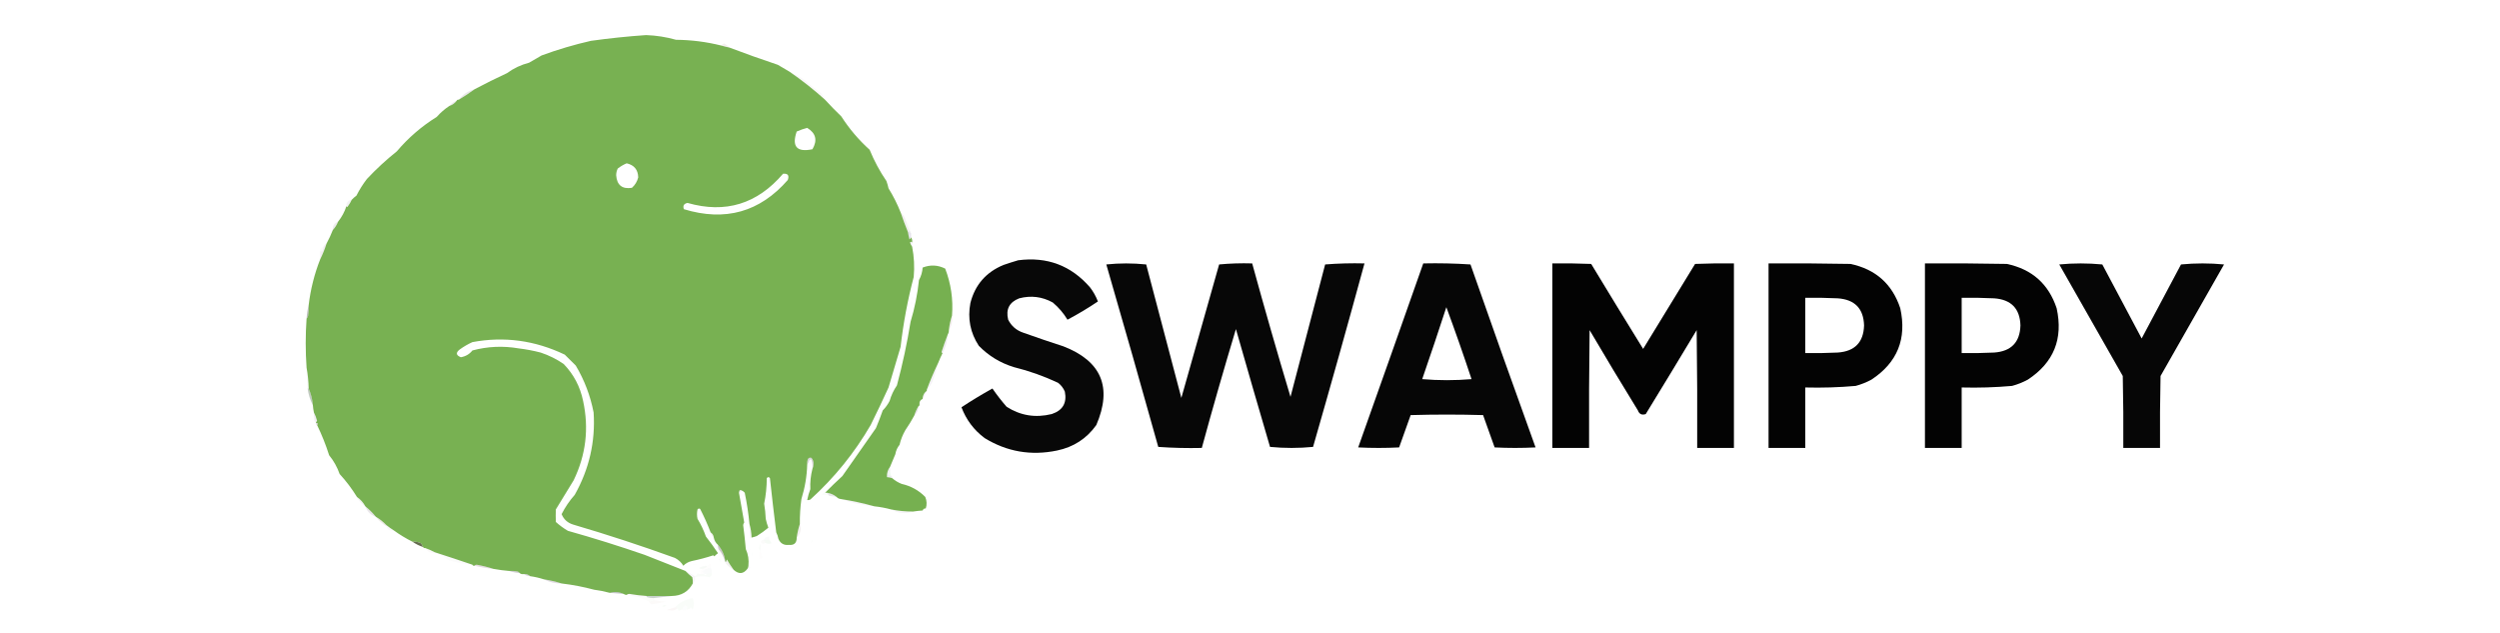
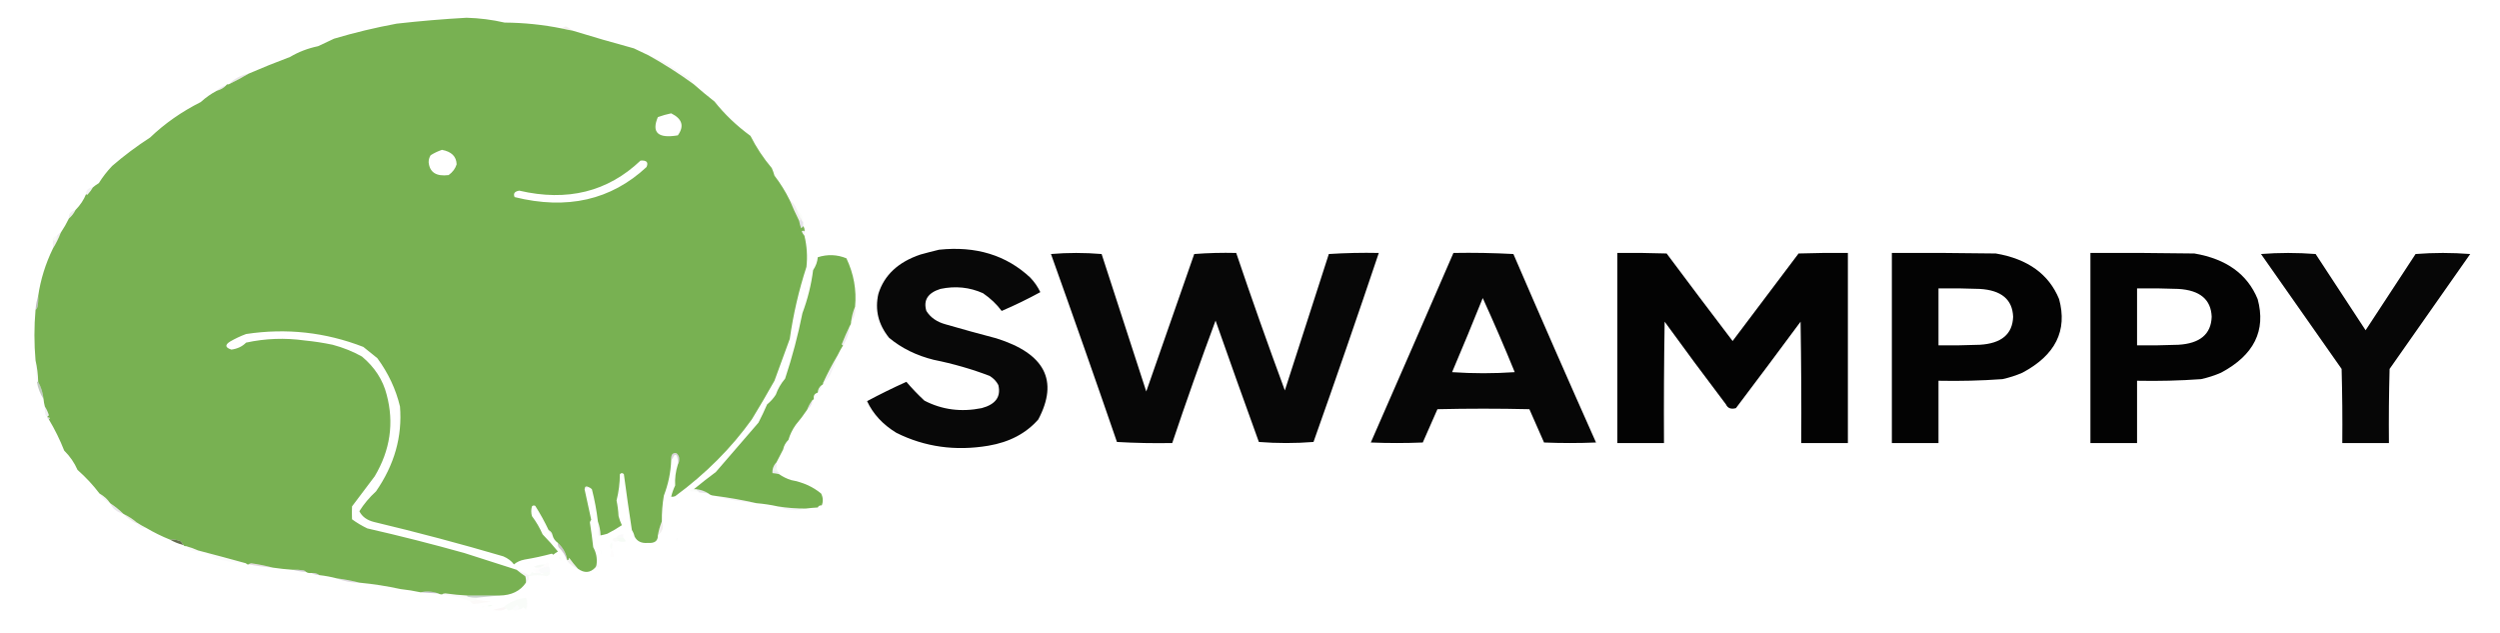
<svg xmlns="http://www.w3.org/2000/svg" width="261" height="66" viewBox="0 0 261 66" fill="none" version="1.1" id="svg18" xml:space="preserve">
  <defs id="defs22" />
  <symbol id="logo-symbol-wordmark">
    <path d="M60.754 14.403C59.814 7.419 53.727 1.916 46.512 0.849C45.294 0.669 40.682 0.013 29.997 0.013H29.918C19.23 0.013 16.937 0.669 15.72 0.849C8.705 1.886 2.299 6.832 0.745 13.898C-0.003 17.378 -0.083 21.237 0.056 24.776C0.254 29.851 0.293 34.918 0.753 39.973C1.072 43.331 1.628 46.661 2.417 49.941C3.894 55.997 9.875 61.037 15.734 63.093C22.008 65.237 28.754 65.593 35.218 64.121C35.929 63.956 36.632 63.764 37.325 63.545C38.897 63.046 40.738 62.487 42.091 61.507C42.11 61.493 42.125 61.475 42.136 61.455C42.147 61.434 42.153 61.412 42.153 61.389V56.49C42.153 56.469 42.148 56.447 42.138 56.428C42.129 56.409 42.115 56.392 42.098 56.379C42.081 56.365 42.061 56.356 42.04 56.351C42.019 56.346 41.997 56.347 41.976 56.351C37.834 57.341 33.59 57.836 29.332 57.829C22.005 57.829 20.034 54.351 19.469 52.904C19.016 51.653 18.727 50.348 18.612 49.022C18.611 49 18.615 48.977 18.624 48.957C18.633 48.937 18.647 48.919 18.664 48.904C18.682 48.89 18.702 48.88 18.724 48.876C18.745 48.871 18.768 48.871 18.79 48.877C22.862 49.859 27.037 50.355 31.227 50.354C32.234 50.354 33.239 50.354 34.246 50.328C38.46 50.209 42.901 49.994 47.047 49.184C47.15 49.164 47.253 49.146 47.342 49.119C53.881 47.864 60.104 43.923 60.736 33.943C60.76 33.55 60.819 29.828 60.819 29.42C60.822 28.035 61.265 19.591 60.754 14.403Z" fill="url(#paint0_linear_89_11)" id="path2" />
    <path d="M12.344 18.303C12.344 16.267 13.978 14.619 15.997 14.619C18.016 14.619 19.65 16.267 19.65 18.303C19.65 20.34 18.016 21.987 15.997 21.987C13.978 21.987 12.344 20.34 12.344 18.303Z" fill="currentColor" id="path4" />
    <path d="M66.148 21.468V38.384H59.499V21.974C59.499 18.511 58.058 16.76 55.164 16.76C51.975 16.76 50.367 18.848 50.367 22.96V31.95H43.769V22.96C43.769 18.835 42.174 16.76 38.971 16.76C36.09 16.76 34.637 18.511 34.637 21.974V38.384H28V21.468C28 18.018 28.875 15.268 30.624 13.231C32.437 11.195 34.804 10.157 37.736 10.157C41.132 10.157 43.717 11.48 45.415 14.114L47.074 16.915L48.733 14.114C50.431 11.48 53.004 10.157 56.412 10.157C59.344 10.157 61.711 11.195 63.525 13.231C65.274 15.268 66.148 18.005 66.148 21.468ZM89.03 29.874C90.406 28.409 91.062 26.579 91.062 24.361C91.062 22.143 90.406 20.301 89.03 18.9C87.705 17.434 86.033 16.734 84.001 16.734C81.969 16.734 80.296 17.434 78.972 18.9C77.647 20.301 76.991 22.143 76.991 24.361C76.991 26.579 77.647 28.422 78.972 29.874C80.296 31.275 81.969 31.989 84.001 31.989C86.033 31.989 87.705 31.288 89.03 29.874ZM91.062 10.832H97.609V37.891H91.062V34.7C89.081 37.346 86.342 38.656 82.779 38.656C79.216 38.656 76.477 37.307 74.046 34.544C71.653 31.781 70.444 28.37 70.444 24.374C70.444 20.379 71.666 17.019 74.046 14.256C76.489 11.493 79.383 10.092 82.779 10.092C86.174 10.092 89.081 11.389 91.062 14.036V10.845V10.832ZM119.654 23.868C121.583 25.334 122.548 27.384 122.496 29.978C122.496 32.741 121.532 34.907 119.551 36.412C117.57 37.878 115.178 38.63 112.284 38.63C107.049 38.63 103.499 36.464 101.621 32.196L107.306 28.785C108.065 31.107 109.737 32.3 112.284 32.3C114.625 32.3 115.782 31.548 115.782 29.978C115.782 28.837 114.265 27.812 111.165 27.008C109.995 26.683 109.03 26.359 108.271 26.087C107.204 25.659 106.29 25.166 105.532 24.569C103.654 23.103 102.689 21.157 102.689 18.667C102.689 16.02 103.602 13.906 105.429 12.388C107.306 10.819 109.596 10.066 112.335 10.066C116.709 10.066 119.898 11.96 121.982 15.8L116.4 19.043C115.59 17.201 114.213 16.28 112.335 16.28C110.355 16.28 109.39 17.032 109.39 18.498C109.39 19.64 110.908 20.664 114.008 21.468C116.4 22.013 118.278 22.818 119.641 23.855L119.654 23.868ZM140.477 17.538H134.741V28.798C134.741 30.147 135.255 30.964 136.22 31.34C136.927 31.613 138.355 31.665 140.49 31.561V37.891C136.079 38.436 132.876 37.995 130.998 36.542C129.12 35.141 128.207 32.534 128.207 28.811V17.538H123.795V10.832H128.207V5.37L134.754 3.256V10.832H140.49V17.538H140.477ZM161.352 29.719C162.677 28.318 163.333 26.528 163.333 24.361C163.333 22.195 162.677 20.418 161.352 19.004C160.027 17.603 158.407 16.889 156.426 16.889C154.445 16.889 152.825 17.59 151.5 19.004C150.227 20.47 149.571 22.247 149.571 24.361C149.571 26.476 150.227 28.253 151.5 29.719C152.825 31.12 154.445 31.833 156.426 31.833C158.407 31.833 160.027 31.133 161.352 29.719ZM146.883 34.531C144.297 31.768 143.024 28.422 143.024 24.361C143.024 20.301 144.297 17.006 146.883 14.243C149.468 11.48 152.67 10.079 156.426 10.079C160.182 10.079 163.384 11.48 165.97 14.243C168.555 17.006 169.88 20.418 169.88 24.361C169.88 28.305 168.555 31.768 165.97 34.531C163.384 37.294 160.233 38.643 156.426 38.643C152.619 38.643 149.468 37.294 146.883 34.531ZM191.771 29.874C193.095 28.409 193.751 26.579 193.751 24.361C193.751 22.143 193.095 20.301 191.771 18.9C190.446 17.434 188.774 16.734 186.742 16.734C184.709 16.734 183.037 17.434 181.661 18.9C180.336 20.301 179.68 22.143 179.68 24.361C179.68 26.579 180.336 28.422 181.661 29.874C183.037 31.275 184.761 31.989 186.742 31.989C188.722 31.989 190.446 31.288 191.771 29.874ZM193.751 0H200.298V37.891H193.751V34.7C191.822 37.346 189.082 38.656 185.52 38.656C181.957 38.656 179.179 37.307 176.735 34.544C174.343 31.781 173.134 28.37 173.134 24.374C173.134 20.379 174.356 17.019 176.735 14.256C179.166 11.493 182.111 10.092 185.52 10.092C188.928 10.092 191.822 11.389 193.751 14.036V0.013V0ZM223.308 29.706C224.633 28.305 225.289 26.515 225.289 24.348C225.289 22.182 224.633 20.405 223.308 18.991C221.983 17.59 220.363 16.877 218.382 16.877C216.401 16.877 214.78 17.577 213.456 18.991C212.182 20.457 211.526 22.234 211.526 24.348C211.526 26.463 212.182 28.24 213.456 29.706C214.78 31.107 216.401 31.82 218.382 31.82C220.363 31.82 221.983 31.12 223.308 29.706ZM208.838 34.518C206.253 31.755 204.98 28.409 204.98 24.348C204.98 20.288 206.253 16.993 208.838 14.23C211.424 11.467 214.626 10.066 218.382 10.066C222.137 10.066 225.34 11.467 227.925 14.23C230.511 16.993 231.835 20.405 231.835 24.348C231.835 28.292 230.511 31.755 227.925 34.518C225.34 37.281 222.189 38.63 218.382 38.63C214.575 38.63 211.424 37.281 208.838 34.518ZM260.17 21.261V37.878H253.623V22.13C253.623 20.34 253.173 18.991 252.247 17.966C251.385 17.045 250.164 16.565 248.594 16.565C244.89 16.565 243.012 18.783 243.012 23.272V37.878H236.466V10.832H243.012V13.867C244.581 11.325 247.077 10.079 250.575 10.079C253.366 10.079 255.656 11.052 257.431 13.05C259.257 15.047 260.17 17.759 260.17 21.274" fill="currentColor" id="path6" />
    <defs id="defs13">
      <linearGradient id="paint0_linear_89_11" x1="30.5" y1="0.013" x2="30.5" y2="65.013" gradientUnits="userSpaceOnUse">
        <stop stop-color="#6364FF" id="stop8" />
        <stop offset="1" stop-color="#563ACC" id="stop10" />
      </linearGradient>
    </defs>
  </symbol>
-   <g style="clip-rule:evenodd;fill-rule:evenodd;image-rendering:optimizeQuality;shape-rendering:geometricPrecision;text-rendering:geometricPrecision" id="g3832" transform="matrix(0.1096143,0,0,0.1088399,23.74264,-16.74359)">
+   <g style="clip-rule:evenodd;fill-rule:evenodd;image-rendering:optimizeQuality;shape-rendering:geometricPrecision;text-rendering:geometricPrecision" id="g3832" transform="matrix(0.1391805,0,0,0.1121193,-6.797493,-19.16875)">
    <g id="g3180">
      <path style="opacity:1" fill="#78b152" d="m 470.5,197.5 c 2.615,0.791 5.282,1.457 8,2 15.173,5.781 30.506,11.281 46,16.5 3.694,2.178 7.361,4.345 11,6.5 11.928,8.263 23.261,17.263 34,27 4.936,5.438 10.103,10.771 15.5,16 7.605,11.899 16.605,22.566 27,32 4.315,10.635 9.649,20.635 16,30 0.822,2.288 1.489,4.622 2,7 4.533,7.352 8.367,15.019 11.5,23 2.156,6.473 4.489,12.807 7,19 0.338,2.354 0.838,4.687 1.5,7 0.717,-0.544 1.217,-1.211 1.5,-2 0.951,1.419 1.284,3.085 1,5 -0.863,-0.963 -1.53,-0.963 -2,0 0.494,1.526 1.161,2.859 2,4 1.862,9.578 2.362,19.244 1.5,29 -5.726,21.812 -9.893,44.145 -12.5,67 -3.833,13 -7.667,26 -11.5,39 -5.478,12.109 -11.145,24.109 -17,36 -15.434,26.775 -34.601,50.608 -57.5,71.5 -0.948,0.483 -1.948,0.649 -3,0.5 0.699,-3.596 1.699,-7.096 3,-10.5 -0.34,-6.408 0.327,-12.908 2,-19.5 0.658,-1.293 0.992,-2.793 1,-4.5 0.195,-2.352 -0.472,-4.352 -2,-6 -1.496,-0.507 -2.663,-0.007 -3.5,1.5 -0.494,1.634 -0.66,3.301 -0.5,5 -0.283,10.963 -2.116,21.963 -5.5,33 -1.098,7.964 -1.598,15.964 -1.5,24 -1.363,4.132 -2.363,8.465 -3,13 0.092,5.168 -2.408,7.502 -7.5,7 -4.809,0.534 -8.143,-1.466 -10,-6 -0.36,-2.108 -1.027,-4.108 -2,-6 -2.148,-17.331 -4.148,-34.664 -6,-52 -1,-1.333 -2,-1.333 -3,0 -0.031,8.307 -0.864,16.474 -2.5,24.5 0.805,4.749 1.305,9.582 1.5,14.5 0.606,2.93 1.44,5.763 2.5,8.5 -3.49,2.911 -7.156,5.578 -11,8 -1.654,0.608 -3.321,1.108 -5,1.5 -0.124,-4.549 -0.791,-8.882 -2,-13 -0.952,-10.097 -2.452,-20.097 -4.5,-30 -0.708,-0.881 -1.542,-1.547 -2.5,-2 -1.832,-1.218 -2.832,-0.551 -3,2 1.673,9.23 3.34,18.73 5,28.5 -0.559,0.725 -0.892,1.558 -1,2.5 0.983,7.644 1.816,15.31 2.5,23 2.259,5.061 3.092,10.395 2.5,16 -0.057,1.109 -0.39,2.109 -1,3 -3.831,4.989 -8.165,5.322 -13,1 -2.311,-3.163 -4.478,-6.497 -6.5,-10 -0.464,0.594 -0.631,1.261 -0.5,2 -0.333,0 -0.667,0 -1,0 -0.715,-6.091 -3.048,-11.424 -7,-16 -2.088,-1.836 -3.421,-4.169 -4,-7 -0.25,-2.174 -1.25,-3.841 -3,-5 -2.935,-7.701 -6.268,-15.201 -10,-22.5 -0.949,-0.617 -1.782,-0.451 -2.5,0.5 -0.667,3 -0.667,6 0,9 3.231,5.341 5.898,11.008 8,17 4.091,5.195 7.924,10.528 11.5,16 -1.26,0.882 -2.426,1.882 -3.5,3 -0.333,-0.333 -0.667,-0.667 -1,-1 -6.693,2.229 -13.526,4.062 -20.5,5.5 -3.184,0.754 -5.851,2.254 -8,4.5 -1.836,-3.137 -4.503,-5.637 -8,-7.5 -31.955,-11.652 -64.288,-22.318 -97,-32 -5.292,-1.628 -8.958,-4.962 -11,-10 3.384,-6.713 7.55,-12.88 12.5,-18.5 13.809,-24.737 19.809,-51.07 18,-79 -3.085,-16.035 -8.752,-31.035 -17,-45 -3.5,-3.5 -7,-7 -10.5,-10.5 -28.432,-13.691 -57.765,-17.691 -88,-12 -4.28,1.967 -8.28,4.3 -12,7 -4.03,3.123 -3.697,5.623 1,7.5 4.552,-0.783 8.219,-2.95 11,-6.5 14.49,-3.907 29.156,-4.574 44,-2 7.095,0.857 14.095,2.191 21,4 7.891,2.612 15.224,6.279 22,11 9.56,9.974 15.726,21.807 18.5,35.5 5.675,26.329 2.675,51.663 -9,76 -5.667,9.333 -11.333,18.667 -17,28 -0.145,3.839 -0.145,7.839 0,12 3.573,3.248 7.407,6.081 11.5,8.5 24.534,6.938 48.867,14.605 73,23 13.044,5.105 26.044,10.272 39,15.5 1.998,2.1 4.165,4.1 6.5,6 0.495,1.973 0.662,3.973 0.5,6 -4.241,7.875 -10.907,11.875 -20,12 -8,0 -16,0 -24,0 -5.529,-0.379 -11.029,-1.045 -16.5,-2 -1.07,0.028 -1.903,0.361 -2.5,1 -1.109,-0.057 -2.109,-0.39 -3,-1 -4.254,-1.909 -8.588,-2.242 -13,-1 -4.907,-1.319 -9.907,-2.319 -15,-3 -10.06,-2.745 -20.393,-4.745 -31,-6 -5.447,-1.777 -11.114,-3.11 -17,-4 -4.237,-1.381 -8.57,-2.381 -13,-3 -1.602,-1.574 -3.602,-2.241 -6,-2 -1.599,0.268 -2.932,-0.066 -4,-1 -0.418,-0.722 -1.084,-1.222 -2,-1.5 -2.646,-0.497 -5.313,-0.664 -8,-0.5 -5.047,-0.422 -10.047,-1.089 -15,-2 -5.113,-1.695 -10.447,-3.029 -16,-4 -0.916,0.043 -1.583,0.376 -2,1 -0.992,0.172 -1.658,-0.162 -2,-1 -11.334,-3.886 -23.334,-7.886 -36,-12 -2.814,-1.57 -5.814,-2.903 -9,-4 -0.992,0.172 -1.658,-0.162 -2,-1 -0.528,-1.221 -1.195,-2.387 -2,-3.5 -2.704,-1.356 -5.371,-1.856 -8,-1.5 -6.342,-3.168 -12.342,-6.835 -18,-11 -2.391,-1.482 -4.724,-3.149 -7,-5 -2.96,-3.145 -6.293,-5.812 -10,-8 -3.048,-3.715 -6.381,-7.048 -10,-10 -1.93,-3.6 -4.597,-6.6 -8,-9 -4.749,-7.802 -10.249,-15.135 -16.5,-22 -2.305,-6.613 -5.638,-12.613 -10,-18 -3.151,-9.957 -6.985,-19.624 -11.5,-29 1.257,-1.123 0.924,-1.789 -1,-2 0,-0.333 0,-0.667 0,-1 0.543,-0.06 0.876,-0.393 1,-1 -0.709,-2.884 -1.709,-5.551 -3,-8 -0.493,-2.306 -0.826,-4.639 -1,-7 -0.461,-5.664 -1.794,-10.997 -4,-16 -0.138,-6.863 -0.804,-13.53 -2,-20 -1.096,-15.661 -1.096,-31.328 0,-47 0.768,-0.763 1.268,-1.763 1.5,-3 0.498,-3.317 0.665,-6.65 0.5,-10 1.795,-15.179 5.461,-29.846 11,-44 2.374,-4.777 4.374,-9.777 6,-15 2.28,-4.224 4.279,-8.558 6,-13 2.164,-2.322 3.831,-4.989 5,-8 3.621,-4.587 6.287,-9.587 8,-15 0.31,1.238 0.81,1.238 1.5,0 1.421,-1.905 2.588,-3.905 3.5,-6 1.333,-1.433 2.833,-2.767 4.5,-4 2.833,-5.67 6.166,-11.003 10,-16 8.794,-9.455 18.294,-18.289 28.5,-26.5 10.991,-13.047 23.658,-24.047 38,-33 3.576,-4.082 7.576,-7.582 12,-10.5 2.87,-0.933 5.204,-2.6 7,-5 0.342,-0.838 1.008,-1.172 2,-1 5.18,-3.088 10.18,-6.422 15,-10 10.137,-5.442 20.47,-10.609 31,-15.5 6.294,-4.662 13.294,-7.995 21,-10 4,-2.333 8,-4.667 12,-7 15.363,-5.676 31.029,-10.343 47,-14 17.422,-2.451 34.922,-4.284 52.5,-5.5 9.687,0.335 19.187,1.835 28.5,4.5 14.587,0.124 28.92,1.958 43,5.5 z m 82,79 c 8.299,5.085 9.966,11.918 5,20.5 -14.891,3.108 -19.891,-2.559 -15,-17 3.35,-1.486 6.684,-2.653 10,-3.5 z m -172,34 c 7.147,1.648 10.814,6.148 11,13.5 -0.986,3.955 -2.986,7.289 -6,10 -9.291,1.45 -14.291,-2.55 -15,-12 -0.006,-2.3 0.494,-4.466 1.5,-6.5 2.682,-2.085 5.516,-3.752 8.5,-5 z m 149,10 c 4.568,-0.417 6.068,1.583 4.5,6 -26.624,30.748 -59.624,40.081 -99,28 -1.165,-3.314 0.002,-5.314 3.5,-6 36.065,10.386 66.398,1.053 91,-28 z" id="path3178" />
    </g>
    <g id="g3184">
      <path style="opacity:0.075" fill="#6b3b1f" d="m 478.5,199.5 c -2.718,-0.543 -5.385,-1.209 -8,-2 0.761,-0.891 1.761,-1.558 3,-2 1.919,1.112 3.586,2.446 5,4 z" id="path3182" />
    </g>
    <g id="g3188">
      <path style="opacity:0.039" fill="#4f3942" d="m 535.5,222.5 c 5.27,2.303 10.27,5.136 15,8.5 4.711,4.38 9.711,8.38 15,12 1.732,1.972 3.065,4.139 4,6.5 -10.739,-9.737 -22.072,-18.737 -34,-27 z" id="path3186" />
    </g>
    <g id="g3192">
      <path style="opacity:0.125" fill="#503f48" d="m 235.5,239.5 c -4.82,3.578 -9.82,6.912 -15,10 3.786,-5.066 8.786,-8.4 15,-10 z" id="path3190" />
    </g>
    <g id="g3196">
      <path style="opacity:0.102" fill="#3f2e4a" d="m 218.5,250.5 c -1.796,2.4 -4.13,4.067 -7,5 1.796,-2.4 4.13,-4.067 7,-5 z" id="path3194" />
    </g>
    <g id="g3200">
      <path style="opacity:0.004" fill="#006552" d="m 140.5,289.5 c 1.333,0.667 1.333,0.667 0,0 z" id="path3198" />
    </g>
    <g id="g3204">
      <path style="opacity:0.004" fill="#006500" d="m 124.5,305.5 c 1.333,0.667 1.333,0.667 0,0 z" id="path3202" />
    </g>
    <g id="g3208">
      <path style="opacity:0.059" fill="#333048" d="m 118.5,345.5 c -0.912,2.095 -2.079,4.095 -3.5,6 -0.69,1.238 -1.19,1.238 -1.5,0 -0.132,-3.532 1.534,-5.532 5,-6 z" id="path3206" />
    </g>
    <g id="g3212">
      <path style="opacity:0.09" fill="#3f3c36" d="m 105.5,366.5 c -1.169,3.011 -2.836,5.678 -5,8 -0.353,-3.959 1.313,-6.626 5,-8 z" id="path3210" />
    </g>
    <g id="g3216">
      <path style="opacity:0.02" fill="#218902" d="m 646.5,365.5 c 3.197,3.233 4.864,7.233 5,12 -0.838,-0.342 -1.172,-1.008 -1,-2 -1.891,-3.114 -3.224,-6.448 -4,-10 z" id="path3214" />
    </g>
    <g id="g3220">
      <path style="opacity:0.082" fill="#493336" d="m 641.5,357.5 c 2.493,2.158 4.16,4.824 5,8 0.776,3.552 2.109,6.886 4,10 -0.667,0.333 -1.333,0.667 -2,1 -2.511,-6.193 -4.844,-12.527 -7,-19 z" id="path3218" />
    </g>
    <g id="g3224">
      <path style="opacity:0.122" fill="#281953" d="m 650.5,375.5 c -0.172,0.992 0.162,1.658 1,2 0,1.333 0,2.667 0,4 -0.283,0.789 -0.783,1.456 -1.5,2 -0.662,-2.313 -1.162,-4.646 -1.5,-7 0.667,-0.333 1.333,-0.667 2,-1 z" id="path3222" />
    </g>
    <g id="g3228">
      <path style="opacity:0.055" fill="#331153" d="m 652.5,386.5 c 0,1.333 0,2.667 0,4 -0.839,-1.141 -1.506,-2.474 -2,-4 0.47,-0.963 1.137,-0.963 2,0 z" id="path3226" />
    </g>
    <g id="g3232">
      <path style="opacity:0.024" fill="#206901" d="m 91.5,390.5 c 0.009,1.808 -0.491,3.475 -1.5,5 -0.69,-1.238 -1.19,-1.238 -1.5,0 -0.587,-2.185 0.413,-3.852 3,-5 z" id="path3230" />
    </g>
    <g id="g3236">
      <path style="opacity:0.071" fill="#511f46" d="m 94.5,387.5 c -1.626,5.223 -3.626,10.223 -6,15 0,-2.333 0,-4.667 0,-7 0.31,-1.238 0.81,-1.238 1.5,0 1.009,-1.525 1.509,-3.192 1.5,-5 0.667,-1.333 1.667,-2.333 3,-3 z" id="path3234" />
    </g>
    <g id="g3240">
      <path style="opacity:0.965" fill="#000000" d="m 753.5,403.5 c 27.624,-3.63 50.457,5.037 68.5,26 3.141,4.113 5.641,8.613 7.5,13.5 -9.306,6.324 -18.972,12.158 -29,17.5 -3.699,-6.209 -8.365,-11.709 -14,-16.5 -10.102,-5.616 -20.768,-6.949 -32,-4 -9.434,3.699 -12.934,10.532 -10.5,20.5 3.085,6.136 7.919,10.302 14.5,12.5 12.592,4.531 25.259,8.864 38,13 36.401,14.178 46.901,39.345 31.5,75.5 -9.197,13.028 -21.697,21.195 -37.5,24.5 -24.728,5.157 -47.728,1.157 -69,-12 -10.158,-7.667 -17.491,-17.501 -22,-29.5 9.564,-6.369 19.397,-12.369 29.5,-18 4.109,6.009 8.609,11.842 13.5,17.5 13.209,8.514 27.543,10.848 43,7 10.455,-3.465 14.622,-10.632 12.5,-21.5 -1.4,-3.402 -3.567,-6.236 -6.5,-8.5 -13.49,-6.386 -27.49,-11.386 -42,-15 -12.974,-3.993 -24.141,-10.826 -33.5,-20.5 -8.111,-12.473 -10.778,-26.14 -8,-41 4.379,-17.383 14.879,-29.55 31.5,-36.5 4.754,-1.642 9.421,-3.142 14,-4.5 z" id="path3238" />
    </g>
    <g id="g3244">
      <path style="opacity:0.97" fill="#000000" d="m 837.5,407.5 c 12.506,-1.325 25.173,-1.325 38,0 11.165,42.661 22.332,85.328 33.5,128 12,-42.667 24,-85.333 36,-128 10.418,-0.987 20.918,-1.32 31.5,-1 11.657,42.805 23.82,85.472 36.5,128 11,-42.333 22,-84.667 33,-127 12.42,-0.989 24.92,-1.322 37.5,-1 -15.92,58.763 -32.25,117.43 -49,176 -13.67,1.333 -27.33,1.333 -41,0 -10.988,-37.616 -21.821,-75.283 -32.5,-113 -11.343,37.862 -22.176,75.862 -32.5,114 -13.912,0.323 -27.746,-0.01 -41.5,-1 -16.239,-58.533 -32.739,-116.866 -49.5,-175 z" id="path3242" />
    </g>
    <g id="g3248">
      <path style="opacity:0.976" fill="#000000" d="m 1139.5,406.5 c 15.01,-0.333 30.01,10e-4 45,1 20.38,58.63 41.04,117.13 62,175.5 -13,0.667 -26,0.667 -39,0 -3.67,-10.333 -7.33,-20.667 -11,-31 -23,-0.667 -46,-0.667 -69,0 -3.67,10.333 -7.33,20.667 -11,31 -13,0.667 -26,0.667 -39,0 20.77,-58.803 41.43,-117.636 62,-176.5 z m 22,42 c 8.36,22.752 16.36,45.752 24,69 -15.67,1.333 -31.33,1.333 -47,0 7.88,-22.961 15.54,-45.961 23,-69 z" id="path3246" />
    </g>
    <g id="g3252">
      <path style="opacity:0.988" fill="#000000" d="m 1262.5,406.5 c 12.34,-0.167 24.67,0 37,0.5 16.37,27.25 32.87,54.417 49.5,81.5 16.5,-27.167 33,-54.333 49.5,-81.5 12.33,-0.5 24.66,-0.667 37,-0.5 0,59 0,118 0,177 -11.67,0 -23.33,0 -35,0 0.17,-37.668 0,-75.335 -0.5,-113 -16.04,26.916 -32.21,53.75 -48.5,80.5 -3.67,1.271 -6.17,0.104 -7.5,-3.5 -15.59,-25.501 -30.92,-51.168 -46,-77 -0.5,37.665 -0.67,75.332 -0.5,113 -11.67,0 -23.33,0 -35,0 0,-59 0,-118 0,-177 z" id="path3250" />
    </g>
    <g id="g3256">
      <path style="opacity:0.988" fill="#000000" d="m 1468.5,406.5 c 26,-0.167 52,0 78,0.5 23.99,5.073 39.82,19.24 47.5,42.5 6.41,29.308 -2.75,52.141 -27.5,68.5 -4.77,2.59 -9.77,4.59 -15,6 -15.95,1.422 -31.95,1.922 -48,1.5 0,19.333 0,38.667 0,58 -11.67,0 -23.33,0 -35,0 0,-59 0,-118 0,-177 z m 35,33 c 10.34,-0.166 20.67,0 31,0.5 16.19,1.185 24.52,9.851 25,26 -0.48,16.149 -8.81,24.815 -25,26 -10.33,0.5 -20.66,0.666 -31,0.5 0,-17.667 0,-35.333 0,-53 z" id="path3254" />
    </g>
    <g id="g3260">
      <path style="opacity:0.988" fill="#000000" d="m 1617.5,406.5 c 26,-0.167 52,0 78,0.5 23.99,5.073 39.82,19.24 47.5,42.5 6.41,29.308 -2.75,52.141 -27.5,68.5 -4.77,2.59 -9.77,4.59 -15,6 -15.95,1.422 -31.95,1.922 -48,1.5 0,19.333 0,38.667 0,58 -11.67,0 -23.33,0 -35,0 0,-59 0,-118 0,-177 z m 35,33 c 10.34,-0.166 20.67,0 31,0.5 16.19,1.185 24.52,9.851 25,26 -0.48,16.149 -8.81,24.815 -25,26 -10.33,0.5 -20.66,0.666 -31,0.5 0,-17.667 0,-35.333 0,-53 z" id="path3258" />
    </g>
    <g id="g3264">
      <path style="opacity:0.975" fill="#000000" d="m 1745.5,407.5 c 13.51,-1.326 27.17,-1.326 41,0 12.5,23.667 25,47.333 37.5,71 12.5,-23.667 25,-47.333 37.5,-71 13.67,-1.333 27.33,-1.333 41,0 -20.17,35.667 -40.33,71.333 -60.5,107 -0.5,22.998 -0.67,45.998 -0.5,69 -11.67,0 -23.33,0 -35,0 0.17,-23.002 0,-46.002 -0.5,-69 -20.19,-35.729 -40.36,-71.396 -60.5,-107 z" id="path3262" />
    </g>
    <g id="g3268">
      <path style="opacity:0.02" fill="#0a0017" d="m 652.5,438.5 c 1.073,0.751 1.24,1.751 0.5,3 -0.483,-0.948 -0.649,-1.948 -0.5,-3 z" id="path3266" />
    </g>
    <g id="g3272">
      <path style="opacity:0.008" fill="#114545" d="m 651.5,442.5 c 1.282,1.208 1.282,2.542 0,4 -0.406,-1.057 -0.406,-2.391 0,-4 z" id="path3270" />
    </g>
    <g id="g3276">
      <path style="opacity:0.386" fill="#545955" d="m 77.5,446.5 c 0.165,3.35 -0.002,6.683 -0.5,10 -0.232,1.237 -0.732,2.237 -1.5,3 0.27,-4.528 0.937,-8.861 2,-13 z" id="path3274" />
    </g>
    <g id="g3280">
      <path style="opacity:0.098" fill="#653731" d="m 690.5,456.5 c 0.59,5.14 -0.41,9.807 -3,14 0.51,-4.891 1.51,-9.558 3,-14 z" id="path3278" />
    </g>
    <g id="g3284">
      <path style="opacity:0.106" fill="#483e49" d="m 686.5,474.5 c -0.485,6.438 -2.151,12.438 -5,18 -0.543,-0.06 -0.876,-0.393 -1,-1 1.865,-5.842 3.865,-11.509 6,-17 z" id="path3282" />
    </g>
    <g id="g3288">
      <path style="opacity:0.059" fill="#3b2848" d="m 677.5,501.5 c -1.527,6.064 -3.36,12.064 -5.5,18 -1.306,3.121 -3.14,5.787 -5.5,8 3.287,-8.872 6.954,-17.539 11,-26 z" id="path3286" />
    </g>
    <g id="g3292">
      <path style="opacity:0.031" fill="#2d224e" d="m 75.5,506.5 c 1.196,6.47 1.862,13.137 2,20 -0.333,0 -0.667,0 -1,0 -0.776,-6.637 -1.109,-13.304 -1,-20 z" id="path3290" />
    </g>
    <g id="g3296">
      <path style="opacity:0.067" fill="#2d2538" d="m 665.5,529.5 c -0.435,2.657 -1.435,4.991 -3,7 0.052,-2.846 1.052,-5.18 3,-7 z" id="path3294" />
    </g>
    <g id="g3300">
      <path style="opacity:0.008" fill="#4c2935" d="m 662.5,536.5 c -0.25,2.174 -1.25,3.841 -3,5 -0.227,-2.433 0.773,-4.099 3,-5 z" id="path3298" />
    </g>
    <g id="g3304">
      <path style="opacity:0.341" fill="#4b6649" d="m 76.5,526.5 c 0.333,0 0.667,0 1,0 2.206,5.003 3.539,10.336 4,16 -2.576,-4.948 -4.243,-10.281 -5,-16 z" id="path3302" />
    </g>
    <g id="g3308">
      <path style="opacity:0.141" fill="#411b52" d="m 658.5,543.5 c -0.192,3.602 -1.526,6.602 -4,9 0.952,-3.197 2.285,-6.197 4,-9 z" id="path3306" />
    </g>
    <g id="g3312">
      <path style="opacity:0.073" fill="#3c2653" d="m 82.5,549.5 c 1.291,2.449 2.291,5.116 3,8 -0.124,0.607 -0.457,0.94 -1,1 -0.617,-0.111 -1.117,-0.444 -1.5,-1 -0.497,-2.646 -0.664,-5.313 -0.5,-8 z" id="path3310" />
    </g>
    <g id="g3316">
      <path style="opacity:0.184" fill="#472743" d="m 84.5,559.5 c 1.924,0.211 2.257,0.877 1,2 -0.838,-0.342 -1.172,-1.008 -1,-2 z" id="path3314" />
    </g>
    <g id="g3320">
      <path style="opacity:0.999" fill="#76b050" d="m 690.5,456.5 c -1.49,4.442 -2.49,9.109 -3,14 0.067,1.459 -0.266,2.792 -1,4 -2.135,5.491 -4.135,11.158 -6,17 0.124,0.607 0.457,0.94 1,1 -1.487,2.973 -2.82,5.973 -4,9 -4.046,8.461 -7.713,17.128 -11,26 0.172,0.992 -0.162,1.658 -1,2 -1.948,1.82 -2.948,4.154 -3,7 -2.227,0.901 -3.227,2.567 -3,5 0.172,0.992 -0.162,1.658 -1,2 -1.715,2.803 -3.048,5.803 -4,9 -2.571,4.805 -5.404,9.472 -8.5,14 -2.526,4.414 -4.359,9.08 -5.5,14 -2.107,2.557 -3.441,5.557 -4,9 -1.721,4.029 -3.388,8.029 -5,12 -2.212,2.821 -3.212,6.155 -3,10 1.716,0.129 3.383,0.462 5,1 2.638,2.324 5.638,4.157 9,5.5 8.764,1.964 16.264,6.13 22.5,12.5 1.511,3.68 1.677,7.346 0.5,11 -1.527,-0.073 -2.527,0.594 -3,2 -3.018,0.204 -6.018,0.537 -9,1 -7.083,0.053 -14.083,-0.614 -21,-2 -5.242,-1.429 -10.575,-2.429 -16,-3 -10.42,-2.935 -21.087,-5.268 -32,-7 -1.653,-0.16 -2.986,-0.826 -4,-2 -2.588,-2.125 -5.588,-3.458 -9,-4 -0.667,0 -1.333,0 -2,0 5.329,-5.433 10.829,-10.766 16.5,-16 10.655,-15.299 21.322,-30.633 32,-46 2.319,-5.609 4.486,-11.276 6.5,-17 2.614,-2.666 4.78,-5.666 6.5,-9 1.541,-5.412 3.874,-10.412 7,-15 5.357,-20.118 9.69,-40.451 13,-61 3.943,-13.05 6.61,-26.383 8,-40 2.056,-3.768 3.222,-7.768 3.5,-12 7.31,-2.886 14.477,-2.553 21.5,1 5.517,14.465 7.684,29.465 6.5,45 z" id="path3318" />
    </g>
    <g id="g3324">
      <path style="opacity:0.012" fill="#4d4f50" d="m 640.5,580.5 c -0.424,3.418 -1.758,6.418 -4,9 0.559,-3.443 1.893,-6.443 4,-9 z" id="path3322" />
    </g>
    <g id="g3328">
      <path style="opacity:0.204" fill="#453145" d="m 557.5,603.5 c 0.277,-2.948 -0.056,-5.781 -1,-8.5 -0.832,-0.688 -1.498,-0.521 -2,0.5 -0.494,1.526 -1.161,2.859 -2,4 -0.16,-1.699 0.006,-3.366 0.5,-5 0.837,-1.507 2.004,-2.007 3.5,-1.5 1.528,1.648 2.195,3.648 2,6 -0.008,1.707 -0.342,3.207 -1,4.5 z" id="path3326" />
    </g>
    <g id="g3332">
      <path style="opacity:0.063" fill="#029e0d" d="m 631.5,605.5 c 0.129,1.716 0.462,3.383 1,5 -3.643,-0.961 -3.976,-2.628 -1,-5 z" id="path3330" />
    </g>
    <g id="g3336">
      <path style="opacity:0.086" fill="#2a3252" d="m 631.5,601.5 c 0,1.333 0,2.667 0,4 -2.976,2.372 -2.643,4.039 1,5 0.838,0.342 1.172,1.008 1,2 -1.617,-0.538 -3.284,-0.871 -5,-1 -0.212,-3.845 0.788,-7.179 3,-10 z" id="path3334" />
    </g>
    <g id="g3340">
      <path style="opacity:0.071" fill="#4a3954" d="m 490.5,624.5 c -1,0.667 -2,1.333 -3,2 0.168,-2.551 1.168,-3.218 3,-2 z" id="path3338" />
    </g>
    <g id="g3344">
      <path style="opacity:0.02" fill="#1a7a1f" d="m 569.5,626.5 c 0.342,0.838 1.008,1.172 2,1 1,0.333 1.667,1 2,2 -2.371,-0.842 -4.704,-1.176 -7,-1 0.505,-1.419 1.505,-2.085 3,-2 z" id="path3342" />
    </g>
    <g id="g3348">
      <path style="opacity:0.125" fill="#414147" d="m 571.5,627.5 c 0,-0.333 0,-0.667 0,-1 3.412,0.542 6.412,1.875 9,4 -2.306,-0.493 -4.639,-0.826 -7,-1 -0.333,-1 -1,-1.667 -2,-2 z" id="path3346" />
    </g>
    <g id="g3352">
      <path style="opacity:0.055" fill="#433a40" d="m 123.5,630.5 c 3.403,2.4 6.07,5.4 8,9 -3.675,-2.156 -6.342,-5.156 -8,-9 z" id="path3350" />
    </g>
    <g id="g3356">
      <path style="opacity:0.057" fill="#44244e" d="m 584.5,632.5 c 10.913,1.732 21.58,4.065 32,7 -11.045,-1.074 -21.711,-3.407 -32,-7 z" id="path3354" />
    </g>
    <g id="g3360">
      <path style="opacity:0.004" fill="#0d6b49" d="m 550.5,635.5 c 2.501,0.011 2.668,0.678 0.5,2 -0.464,-0.594 -0.631,-1.261 -0.5,-2 z" id="path3358" />
    </g>
    <g id="g3364">
      <path style="opacity:0.004" fill="#009a00" d="m 556.5,637.5 c 1.025,0.397 1.192,1.063 0.5,2 -0.464,-0.594 -0.631,-1.261 -0.5,-2 z" id="path3362" />
    </g>
    <g id="g3368">
      <path style="opacity:0.004" fill="#780000" d="m 559.5,641.5 c 1.333,0.667 1.333,0.667 0,0 z" id="path3366" />
    </g>
    <g id="g3372">
      <path style="opacity:0.012" fill="#411324" d="m 665.5,641.5 c -0.321,1.548 -1.321,2.215 -3,2 0.473,-1.406 1.473,-2.073 3,-2 z" id="path3370" />
    </g>
    <g id="g3376">
      <path style="opacity:0.054" fill="#37264b" d="m 632.5,642.5 c 6.917,1.386 13.917,2.053 21,2 -7.223,2.496 -14.223,1.83 -21,-2 z" id="path3374" />
    </g>
    <g id="g3380">
      <path style="opacity:0.118" fill="#412e49" d="m 131.5,639.5 c 3.619,2.952 6.952,6.285 10,10 -4.978,-1.644 -8.311,-4.978 -10,-10 z" id="path3378" />
    </g>
    <g id="g3384">
      <path style="opacity:0.004" fill="#006552" d="m 548.5,650.5 c 1.333,0.667 1.333,0.667 0,0 z" id="path3382" />
    </g>
    <g id="g3388">
      <path style="opacity:0.118" fill="#624935" d="m 141.5,649.5 c 3.707,2.188 7.04,4.855 10,8 0,0.333 0,0.667 0,1 -3.936,-2.266 -7.269,-5.266 -10,-9 z" id="path3386" />
    </g>
    <g id="g3392">
      <path style="opacity:0.035" fill="#322448" d="m 151.5,657.5 c 2.276,1.851 4.609,3.518 7,5 -3.722,0.82 -6.055,-0.513 -7,-4 0,-0.333 0,-0.667 0,-1 z" id="path3390" />
    </g>
    <g id="g3396">
      <path style="opacity:0.09" fill="#684b3d" d="m 545.5,656.5 c 1.674,4.973 0.674,9.306 -3,13 0.637,-4.535 1.637,-8.868 3,-13 z" id="path3394" />
    </g>
    <g id="g3400">
      <path style="opacity:0.043" fill="#4d3351" d="m 497.5,656.5 c 1.209,4.118 1.876,8.451 2,13 -0.617,0.111 -1.117,0.444 -1.5,1 -0.499,-4.655 -0.666,-9.321 -0.5,-14 z" id="path3398" />
    </g>
    <g id="g3404">
      <path style="opacity:0.047" fill="#633648" d="m 460.5,664.5 c 1.75,1.159 2.75,2.826 3,5 -1.75,-1.159 -2.75,-2.826 -3,-5 z" id="path3402" />
    </g>
    <g id="g3408">
      <path style="opacity:0.024" fill="#38254d" d="m 516.5,671.5 c -1.667,0 -3.333,0 -5,0 0.901,-2.227 2.567,-3.227 5,-3 0,1 0,2 0,3 z" id="path3406" />
    </g>
    <g id="g3412">
      <path style="opacity:0.013" fill="#006500" d="m 556.5,674.5 c -0.149,-1.052 0.017,-2.052 0.5,-3 0.74,1.249 0.573,2.249 -0.5,3 z" id="path3410" />
    </g>
    <g id="g3416">
      <path style="opacity:0.039" fill="#059a0d" d="m 511.5,672.5 c 0,-0.333 0,-0.667 0,-1 1.667,0 3.333,0 5,0 0.749,1.031 1.415,2.198 2,3.5 -2.212,0.789 -4.212,0.622 -6,-0.5 0,-0.333 0,-0.667 0,-1 0,-0.667 -0.333,-1 -1,-1 z" id="path3414" />
    </g>
    <g id="g3420">
      <path style="opacity:0.024" fill="#4e4528" d="m 511.5,671.5 c 0,0.333 0,0.667 0,1 0.667,0 1,0.333 1,1 0,0.333 0,0.667 0,1 -1.842,1.534 -3.175,1.2 -4,-1 0.505,-1.419 1.505,-2.085 3,-2 z" id="path3418" />
    </g>
    <g id="g3424">
      <path style="opacity:1" fill="#646d4e" d="m 176.5,673.5 c 2.629,-0.356 5.296,0.144 8,1.5 0.805,1.113 1.472,2.279 2,3.5 -3.683,-1.175 -7.016,-2.841 -10,-5 z" id="path3422" />
    </g>
    <g id="g3428">
      <path style="opacity:0.004" fill="#006500" d="m 556.5,674.5 c -0.667,0.667 -0.667,0.667 0,0 z" id="path3426" />
    </g>
    <g id="g3432">
      <path style="opacity:0.008" fill="#004353" d="m 503.5,675.5 c 1.333,0.667 1.333,0.667 0,0 z" id="path3430" />
    </g>
    <g id="g3436">
      <path style="opacity:0.02" fill="#008500" d="m 507.5,682.5 c -1.264,-2.272 -1.098,-4.605 0.5,-7 0.556,2.385 0.39,4.718 -0.5,7 z" id="path3434" />
    </g>
    <g id="g3440">
      <path style="opacity:0.004" fill="#230000" d="m 498.5,681.5 c -1.025,-0.397 -1.192,-1.063 -0.5,-2 0.464,0.594 0.631,1.261 0.5,2 z" id="path3438" />
    </g>
    <g id="g3444">
      <path style="opacity:0.004" fill="#40b240" d="m 498.5,681.5 c 0.667,0 1,0.333 1,1 -0.333,-0.333 -0.667,-0.667 -1,-1 z" id="path3442" />
    </g>
    <g id="g3448">
      <path style="opacity:0.031" fill="#643527" d="m 188.5,679.5 c 3.186,1.097 6.186,2.43 9,4 0,0.333 0,0.667 0,1 -4.003,0.01 -7.003,-1.657 -9,-5 z" id="path3446" />
    </g>
    <g id="g3452">
      <path style="opacity:0.008" fill="#6b232f" d="m 507.5,682.5 c 1.424,2.015 2.09,4.348 2,7 -1,0 -2,0 -3,0 0.493,-2.306 0.826,-4.639 1,-7 z" id="path3450" />
    </g>
    <g id="g3456">
      <path style="opacity:0.278" fill="#4c3d47" d="m 467.5,676.5 c 3.952,4.576 6.285,9.909 7,16 0,0.333 0,0.667 0,1 -1.102,-4.769 -3.269,-9.102 -6.5,-13 -0.49,-1.293 -0.657,-2.627 -0.5,-4 z" id="path3454" />
    </g>
    <g id="g3460">
      <path style="opacity:0.008" fill="#0b7c50" d="m 499.5,682.5 c 1.113,1.446 1.28,3.113 0.5,5 -0.494,-1.634 -0.66,-3.301 -0.5,-5 z" id="path3458" />
    </g>
    <g id="g3464">
      <path style="opacity:0.02" fill="#3f2049" d="m 197.5,684.5 c 0,-0.333 0,-0.667 0,-1 12.666,4.114 24.666,8.114 36,12 -7.957,-0.435 -15.623,-1.935 -23,-4.5 -3.811,-3.215 -8.145,-5.381 -13,-6.5 z" id="path3462" />
    </g>
    <g id="g3468">
      <path style="opacity:0.031" fill="#004b00" d="m 469.5,691.5 c -1.025,-0.397 -1.192,-1.063 -0.5,-2 0.464,0.594 0.631,1.261 0.5,2 z" id="path3466" />
    </g>
    <g id="g3472">
      <path style="opacity:0.014" fill="#40b200" d="m 469.5,691.5 c 1.333,0.667 1.333,1.333 0,2 0,-0.667 0,-1.333 0,-2 z" id="path3470" />
    </g>
    <g id="g3476">
      <path style="opacity:0.004" fill="#001200" d="m 469.5,693.5 c -0.667,0.667 -0.667,0.667 0,0 z" id="path3474" />
    </g>
    <g id="g3480">
      <path style="opacity:0.004" fill="#5b284c" d="m 443.5,695.5 c 1.101,-1.098 2.434,-1.265 4,-0.5 -1.378,1.334 -2.711,1.501 -4,0.5 z" id="path3478" />
    </g>
    <g id="g3484">
      <path style="opacity:0.008" fill="#26b200" d="m 440.5,695.5 c 1.333,0.667 1.333,0.667 0,0 z" id="path3482" />
    </g>
    <g id="g3488">
      <path style="opacity:0.173" fill="#60304a" d="m 235.5,696.5 c 0.417,-0.624 1.084,-0.957 2,-1 5.553,0.971 10.887,2.305 16,4 -6.078,-0.569 -12.078,-1.569 -18,-3 z" id="path3486" />
    </g>
    <g id="g3492">
      <path style="opacity:0.004" fill="#3d6552" d="m 434.5,696.5 c -0.667,0.667 -0.667,0.667 0,0 z" id="path3490" />
    </g>
    <g id="g3496">
      <path style="opacity:0.032" fill="#0c6a00" d="m 457.5,696.5 c -1.159,1.75 -2.826,2.75 -5,3 -1.175,0.219 -2.175,-0.114 -3,-1 2.512,-1.295 5.179,-1.961 8,-2 z" id="path3494" />
    </g>
    <g id="g3500">
      <path style="opacity:0.075" fill="#493d2b" d="m 482.5,700.5 c -3.312,-1.657 -5.979,-3.99 -8,-7 0.667,0 1,-0.333 1,-1 -0.131,-0.739 0.036,-1.406 0.5,-2 2.022,3.503 4.189,6.837 6.5,10 z" id="path3498" />
    </g>
    <g id="g3504">
      <path style="opacity:0.004" fill="#00a200" d="m 447.5,698.5 c 1.333,0.667 1.333,0.667 0,0 z" id="path3502" />
    </g>
    <g id="g3508">
      <path style="opacity:0.031" fill="#382544" d="m 496.5,696.5 c 2.548,1.513 2.215,2.513 -1,3 0.61,-0.891 0.943,-1.891 1,-3 z" id="path3506" />
    </g>
    <g id="g3512">
      <path style="opacity:0.004" fill="#006552" d="m 450.5,700.5 c 0,0.667 0,1.333 0,2 -2.667,-0.667 -2.667,-1.333 0,-2 z" id="path3510" />
    </g>
    <g id="g3516">
      <path style="opacity:0.008" fill="#76121f" d="m 460.5,698.5 c -3.016,0.341 -5.682,1.507 -8,3.5 1.256,0.417 1.923,1.25 2,2.5 -1.333,0 -2.667,0 -4,0 0,-0.667 0,-1.333 0,-2 0,-0.667 0,-1.333 0,-2 0.992,0.172 1.658,-0.162 2,-1 2.174,-0.25 3.841,-1.25 5,-3 2.531,-2.879 3.531,-2.212 3,2 z" id="path3514" />
    </g>
    <g id="g3520">
      <path style="opacity:0.027" fill="#184353" d="m 460.5,698.5 c 0.951,1.419 1.284,3.085 1,5 -1.915,-0.284 -3.581,0.049 -5,1 -0.667,0 -1.333,0 -2,0 -0.077,-1.25 -0.744,-2.083 -2,-2.5 2.318,-1.993 4.984,-3.159 8,-3.5 z" id="path3518" />
    </g>
    <g id="g3524">
      <path style="opacity:0.271" fill="#494554" d="m 268.5,701.5 c 2.687,-0.164 5.354,0.003 8,0.5 0.916,0.278 1.582,0.778 2,1.5 -3.54,-0.253 -6.873,-0.919 -10,-2 z" id="path3522" />
    </g>
    <g id="g3528">
      <path style="opacity:0.039" fill="#1ab200" d="m 443.5,701.5 c 1.333,0.667 1.333,0.667 0,0 z" id="path3526" />
    </g>
    <g id="g3532">
      <path style="opacity:0.043" fill="#392b3d" d="m 436.5,701.5 c 3.134,1.401 6.134,3.068 9,5 0,0.333 0,0.667 0,1 0.475,2.582 -0.192,4.582 -2,6 0.162,-2.027 -0.005,-4.027 -0.5,-6 -2.335,-1.9 -4.502,-3.9 -6.5,-6 z" id="path3530" />
    </g>
    <g id="g3536">
      <path style="opacity:0.196" fill="#301e41" d="m 282.5,704.5 c 2.398,-0.241 4.398,0.426 6,2 -2.286,-0.095 -4.286,-0.762 -6,-2 z" id="path3534" />
    </g>
    <g id="g3540">
      <path style="opacity:0.027" fill="#0e8d00" d="m 450.5,704.5 c 1.333,0 2.667,0 4,0 0.667,1.333 1.333,1.333 2,0 1.419,-0.951 3.085,-1.284 5,-1 0.353,2.135 -0.48,3.468 -2.5,4 -4.497,-1.223 -8.997,-1.223 -13.5,0 0,-0.333 0,-0.667 0,-1 1.29,-0.558 2.123,-1.558 2.5,-3 0.671,0.752 1.504,1.086 2.5,1 z" id="path3538" />
    </g>
    <g id="g3544">
      <path style="opacity:0.173" fill="#44294e" d="m 301.5,709.5 c 5.886,0.89 11.553,2.223 17,4 -6.1,0.057 -11.766,-1.276 -17,-4 z" id="path3542" />
    </g>
    <g id="g3548">
      <path style="opacity:0.012" fill="#572a4a" d="m 318.5,713.5 c 10.607,1.255 20.94,3.255 31,6 -10.65,-0.997 -20.984,-2.997 -31,-6 z" id="path3546" />
    </g>
    <g id="g3552">
      <path style="opacity:0.004" fill="#1d6500" d="m 444.5,716.5 c 1.333,0.667 1.333,0.667 0,0 z" id="path3550" />
    </g>
    <g id="g3556">
      <path style="opacity:0.008" fill="#008f00" d="m 444.5,720.5 c 1.333,0.667 1.333,0.667 0,0 z" id="path3554" />
    </g>
    <g id="g3560">
      <path style="opacity:0.314" fill="#403f54" d="m 364.5,722.5 c 4.412,-1.242 8.746,-0.909 13,1 -4.342,-0.239 -8.676,-0.573 -13,-1 z" id="path3558" />
    </g>
    <g id="g3564">
      <path style="opacity:0.031" fill="#581738" d="m 380.5,724.5 c 0.597,-0.639 1.43,-0.972 2.5,-1 5.471,0.955 10.971,1.621 16.5,2 0,0.333 0,0.667 0,1 -2.667,0 -5.333,0 -8,0 -3.721,-0.411 -7.388,-1.078 -11,-2 z" id="path3562" />
    </g>
    <g id="g3568">
      <path style="opacity:0.289" fill="#436752" d="m 399.5,726.5 c 0,-0.333 0,-0.667 0,-1 8,0 16,0 24,0 -5.566,0.707 -11.232,1.374 -17,2 -2.403,0.052 -4.736,-0.281 -7,-1 z" id="path3566" />
    </g>
    <g id="g3572">
      <path style="opacity:0.018" fill="#337d04" d="m 391.5,726.5 c 2.667,0 5.333,0 8,0 2.264,0.719 4.597,1.052 7,1 0,0.667 0,1.333 0,2 -1.419,0.951 -3.085,1.284 -5,1 -3.489,-1.158 -6.822,-2.491 -10,-4 z" id="path3570" />
    </g>
    <g id="g3576">
      <path style="opacity:0.024" fill="#762314" d="m 406.5,729.5 c 3.581,0.76 7.248,1.26 11,1.5 -4.791,1.052 -9.291,1.885 -13.5,2.5 -1.045,-0.873 -1.878,-1.873 -2.5,-3 1.915,0.284 3.581,-0.049 5,-1 z" id="path3574" />
    </g>
    <g id="g3580">
      <path style="opacity:0.004" fill="#008d00" d="m 424.5,732.5 c 1.333,0.667 1.333,0.667 0,0 z" id="path3578" />
    </g>
    <g id="g3584">
      <path style="opacity:0.024" fill="#008700" d="m 437.5,738.5 c 1.476,-1.73 1.142,-3.063 -1,-4 -1.484,0.967 -2.484,2.3 -3,4 -1.188,0.548 -2.355,0.881 -3.5,1 -0.278,-0.916 -0.778,-1.582 -1.5,-2 -0.342,-0.838 -1.008,-1.172 -2,-1 4.5,-4.908 10.167,-7.908 17,-9 1.333,3.667 1.333,7.333 0,11 -0.667,-0.667 -1.333,-1.333 -2,-2 -1.024,1.353 -2.357,2.02 -4,2 z" id="path3582" />
    </g>
    <g id="g3588">
      <path style="opacity:0.004" fill="#00a200" d="m 422.5,733.5 c 1.333,0.667 1.333,0.667 0,0 z" id="path3586" />
    </g>
    <g id="g3592">
      <path style="opacity:0.047" fill="#009e00" d="m 414.5,735.5 c 1.101,-1.098 2.434,-1.265 4,-0.5 -1.293,0.49 -2.627,0.657 -4,0.5 z" id="path3590" />
    </g>
    <g id="g3596">
      <path style="opacity:0.014" fill="#006552" d="m 437.5,738.5 c -1.333,1.333 -2.667,1.333 -4,0 0.516,-1.7 1.516,-3.033 3,-4 2.142,0.937 2.476,2.27 1,4 z" id="path3594" />
    </g>
    <g id="g3600">
      <path style="opacity:0.014" fill="#00ae00" d="m 410.5,736.5 c 0.397,-1.025 1.063,-1.192 2,-0.5 -0.594,0.464 -1.261,0.631 -2,0.5 z" id="path3598" />
    </g>
    <g id="g3604">
      <path style="opacity:0.004" fill="#002b53" d="m 405.5,736.5 c 1.333,0.667 1.333,0.667 0,0 z" id="path3602" />
    </g>
    <g id="g3608">
      <path style="opacity:0.033" fill="#790e0a" d="m 426.5,736.5 c 0.992,-0.172 1.658,0.162 2,1 -1.194,1.277 -2.86,1.944 -5,2 -1.667,-0.167 -3.333,-0.333 -5,-0.5 2.654,-0.941 5.321,-1.774 8,-2.5 z" id="path3606" />
    </g>
  </g>
</svg>
